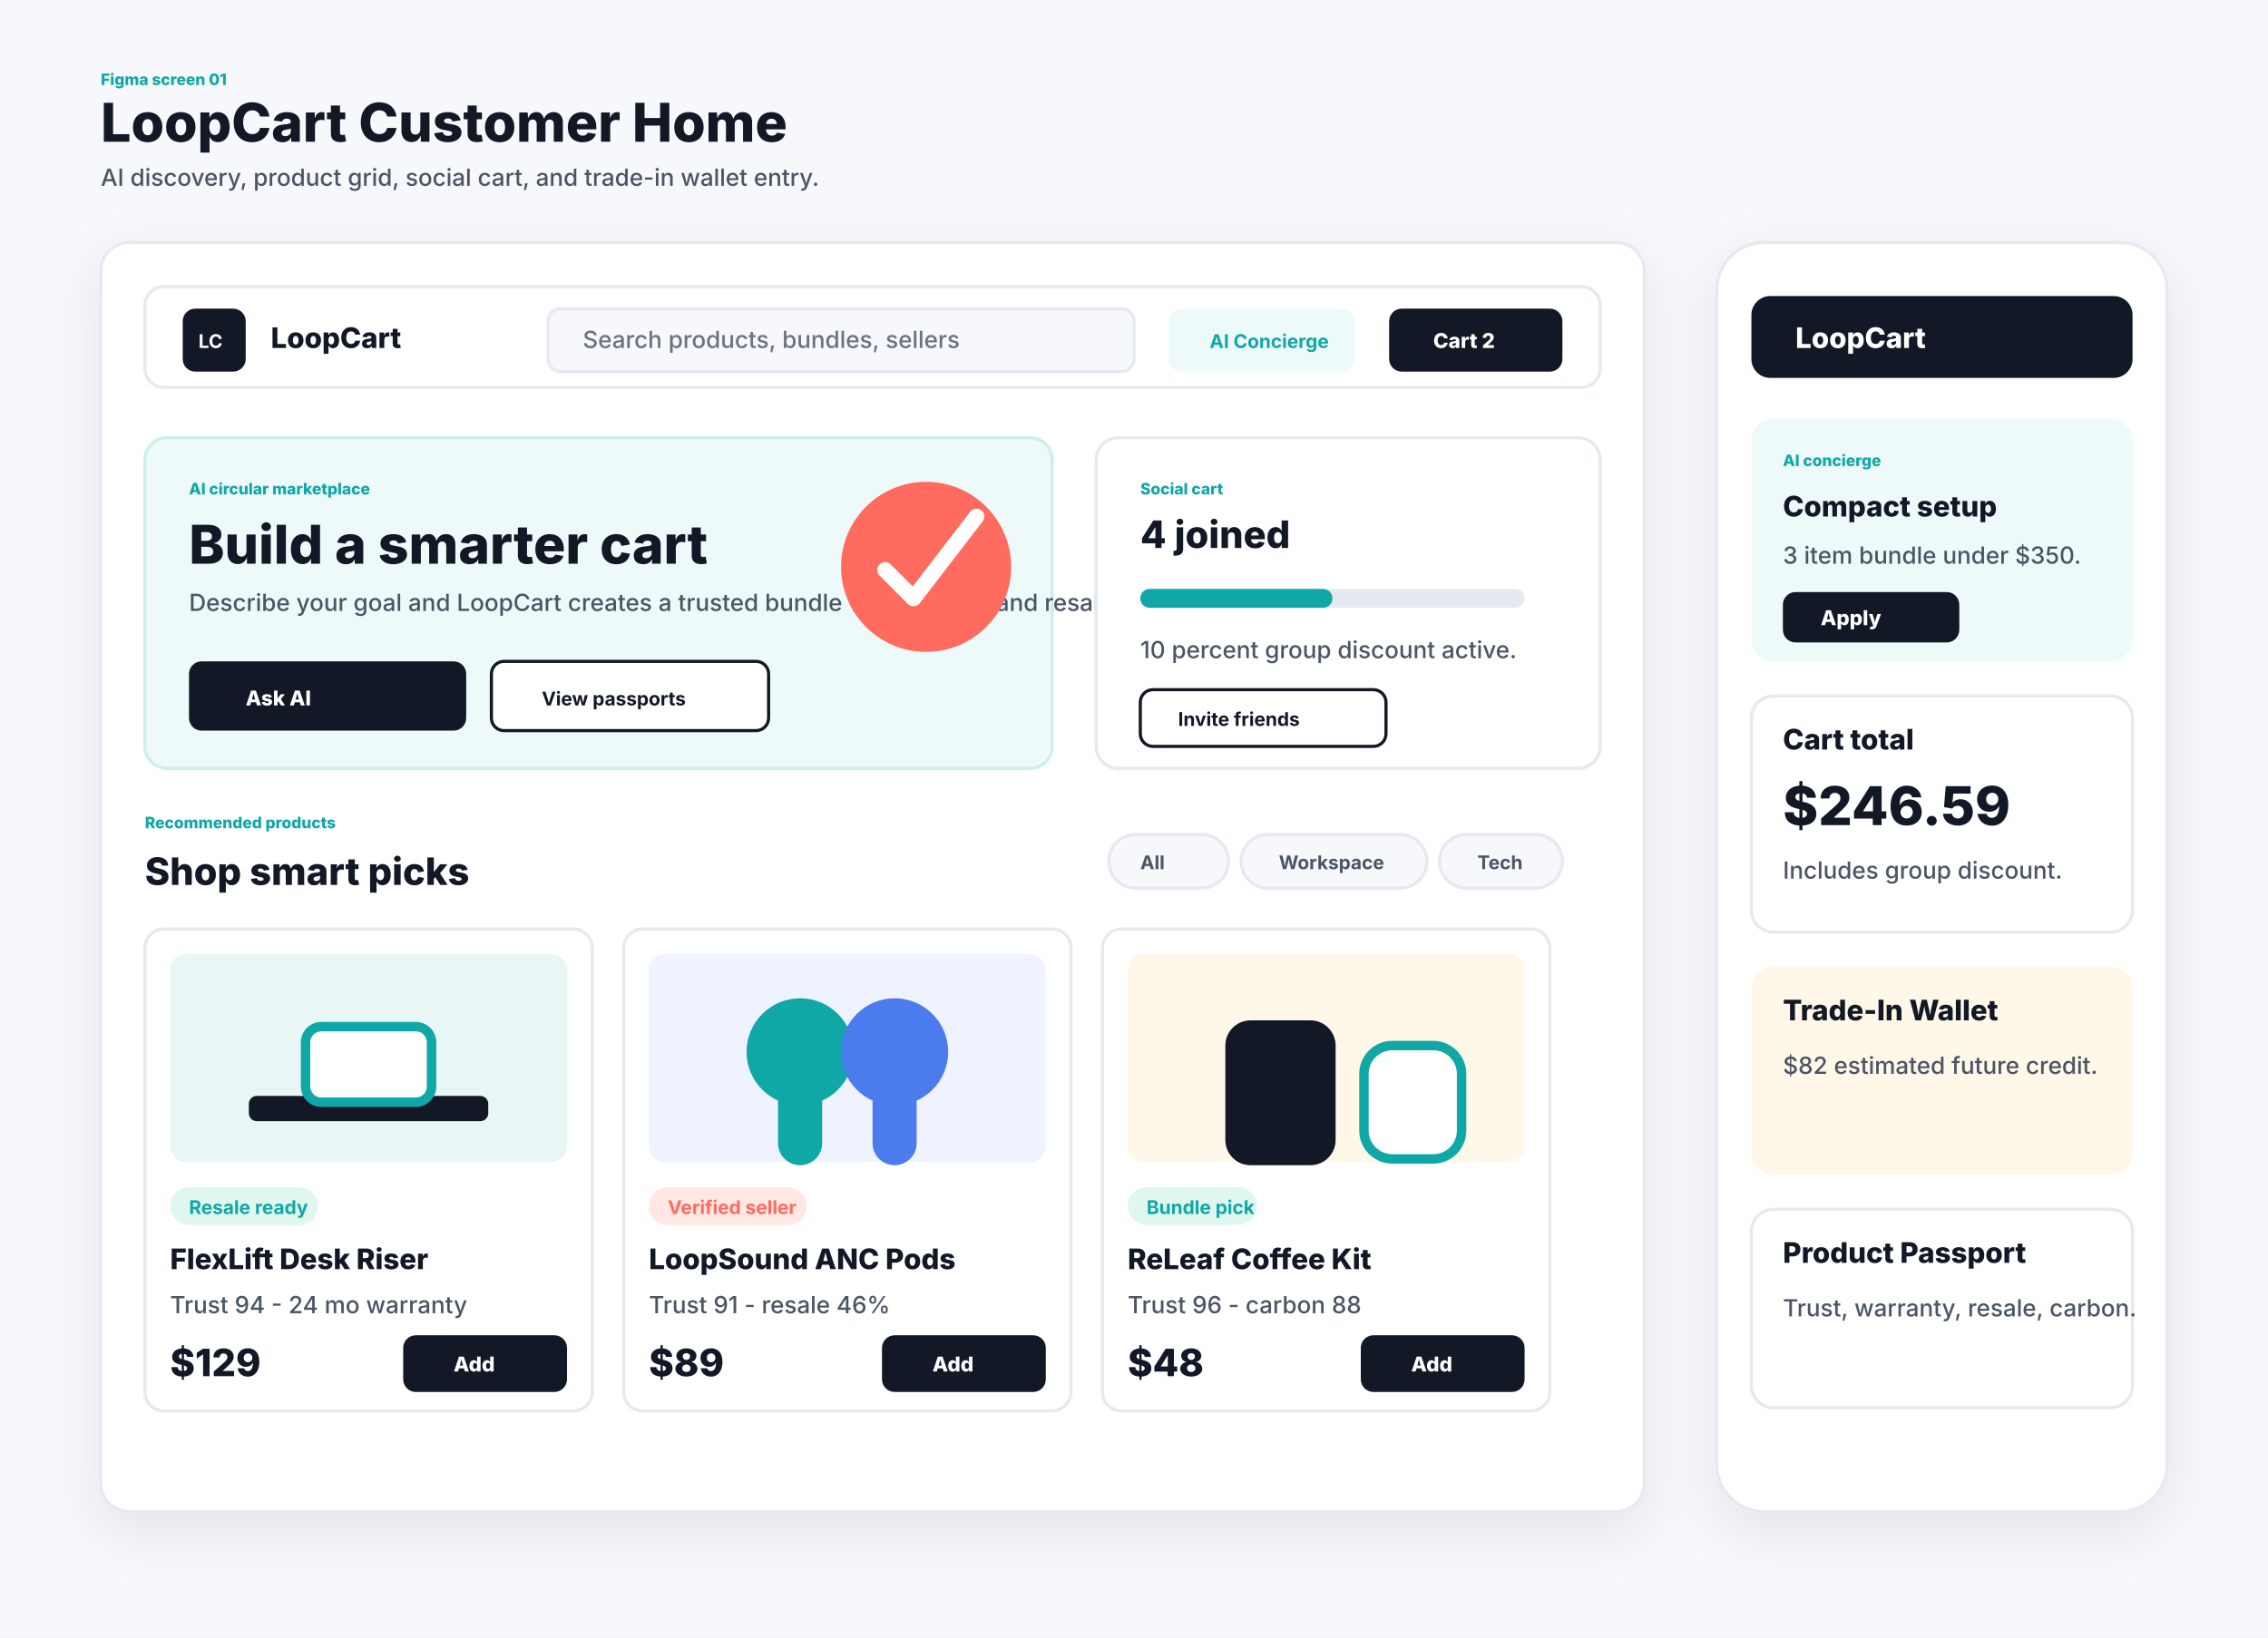
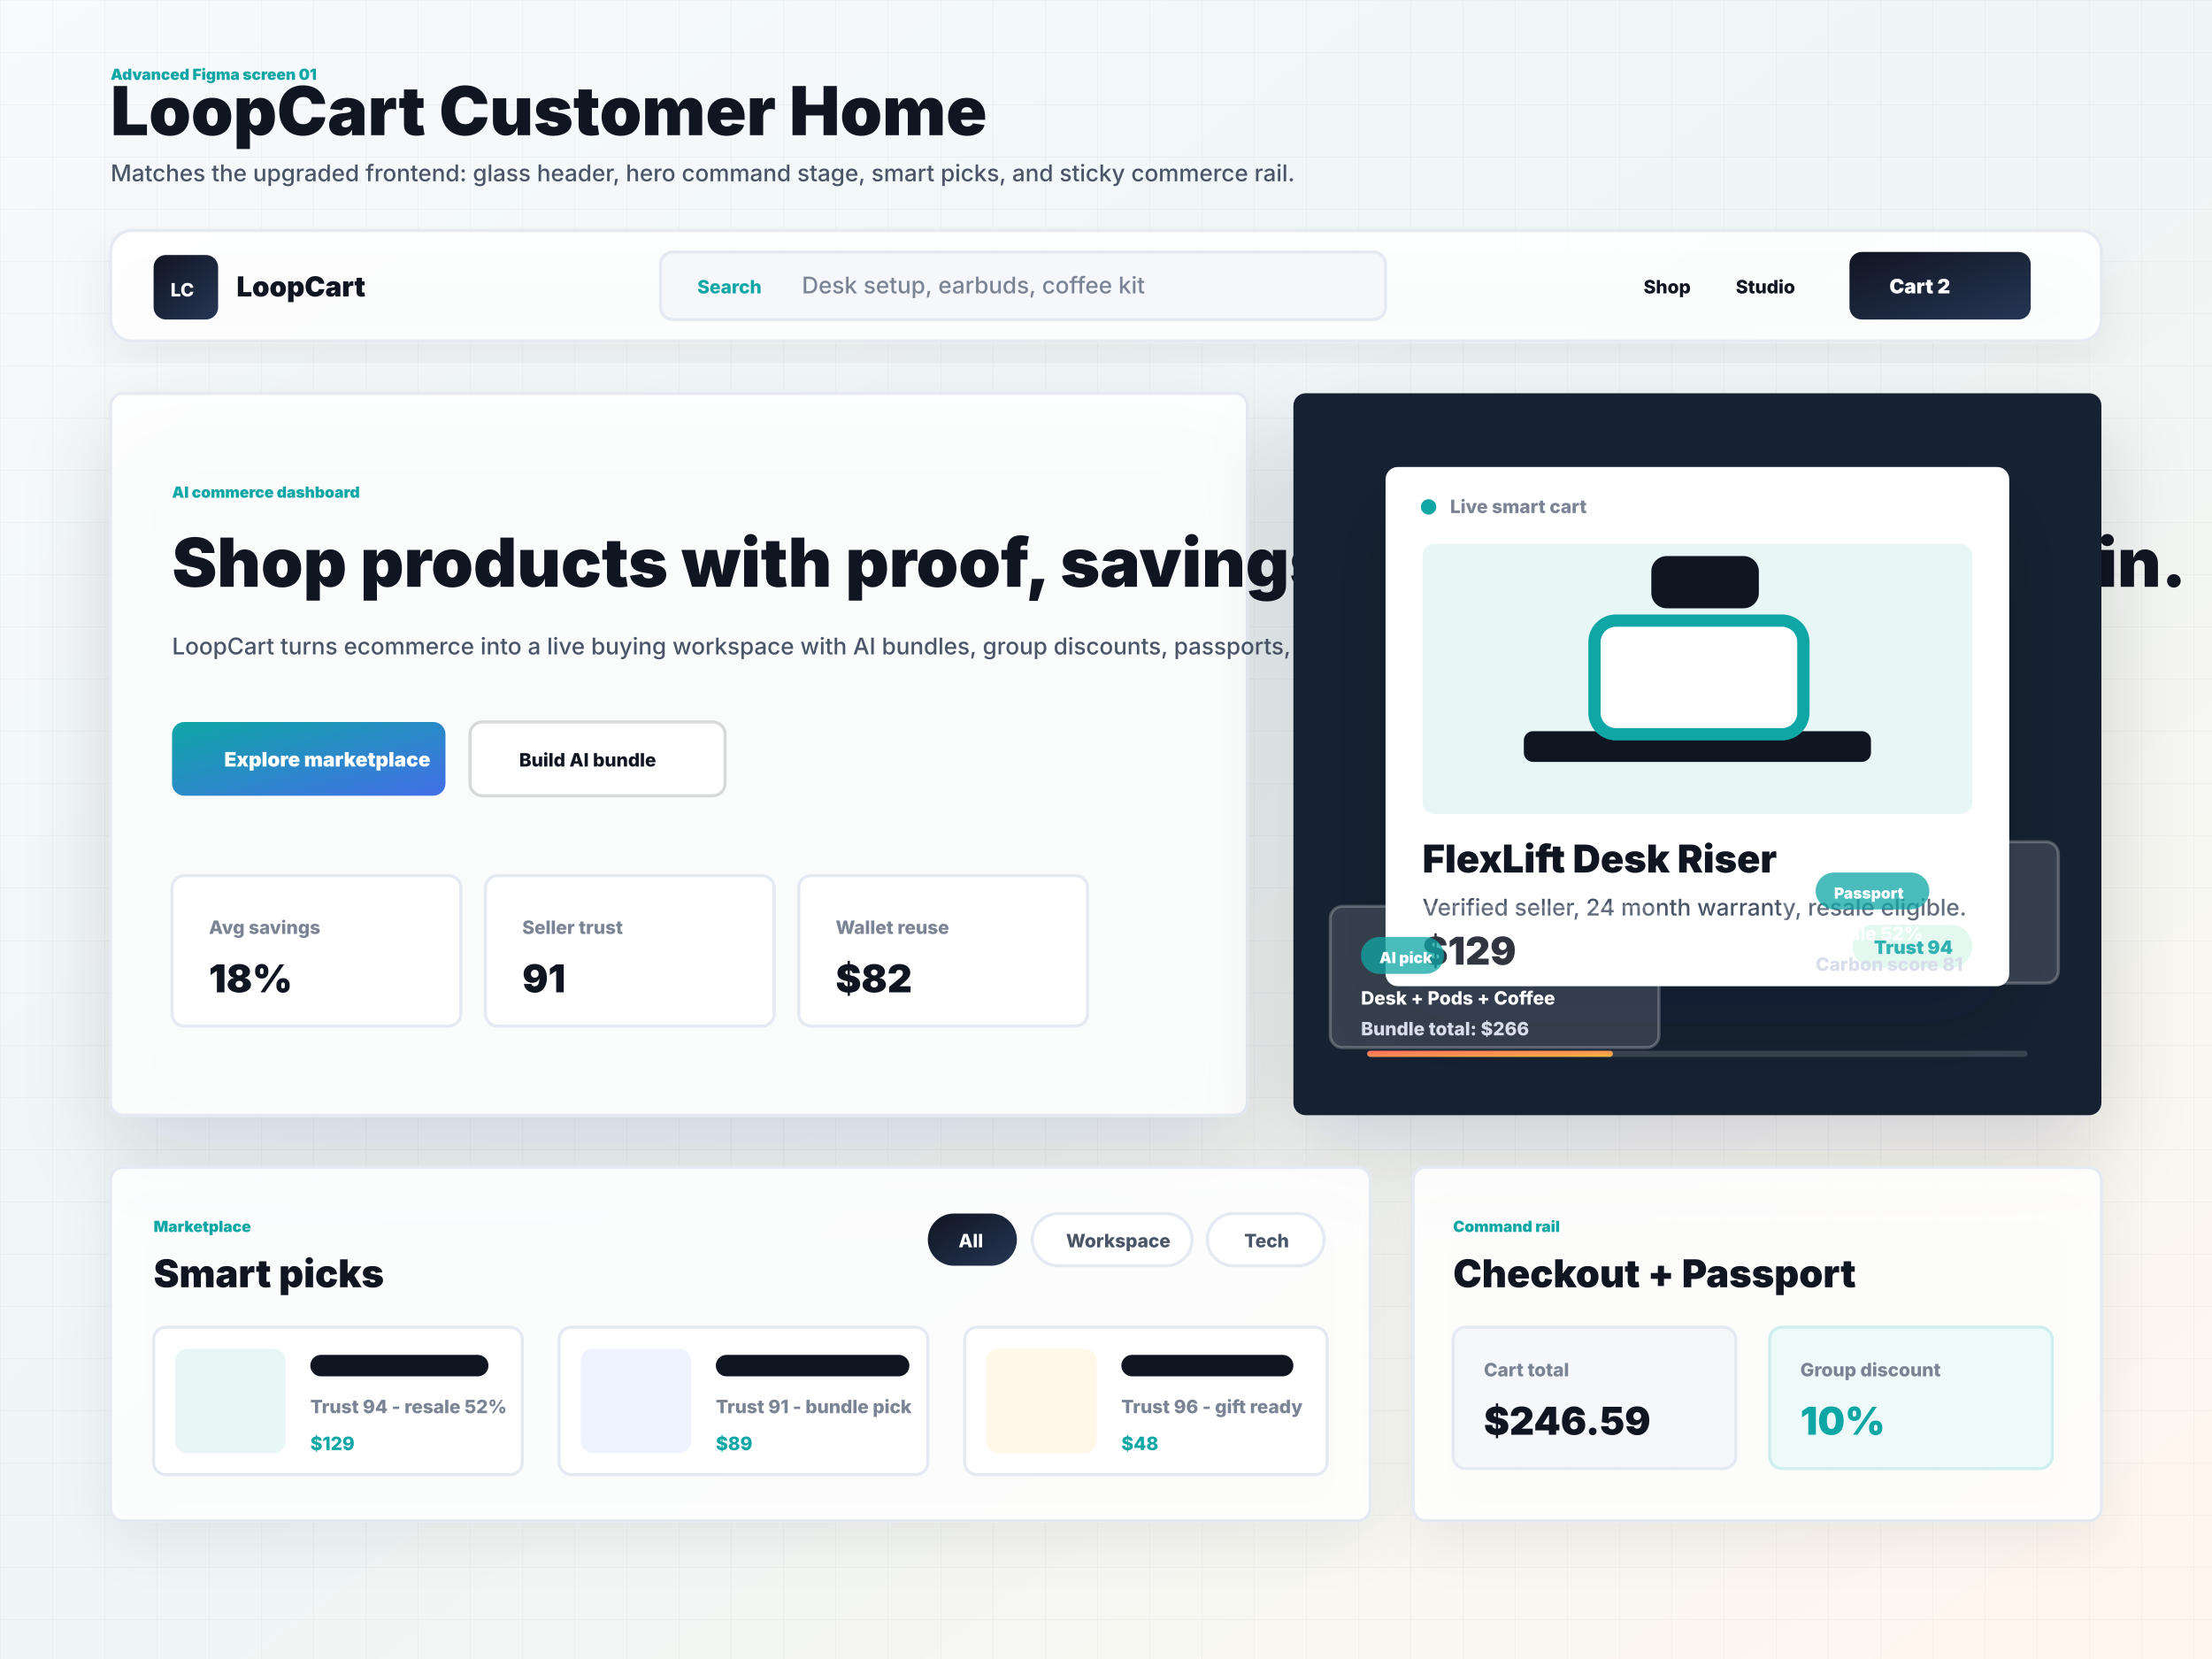
- <svg xmlns="http://www.w3.org/2000/svg" width="1440" height="1040" viewBox="0 0 1440 1040" role="img" aria-label="LoopCart customer home Figma style mockup">
+ <svg xmlns="http://www.w3.org/2000/svg" width="1440" height="1080" viewBox="0 0 1440 1080" role="img" aria-label="LoopCart advanced customer home mockup">
  <defs>
+     <linearGradient id="page" x1="0" y1="0" x2="1" y2="1">
+       <stop offset="0" stop-color="#f8fafc" />
+       <stop offset=".48" stop-color="#eef6f7" />
+       <stop offset="1" stop-color="#fff7ed" />
+     </linearGradient>
+     <linearGradient id="inkGrad" x1="0" y1="0" x2="1" y2="1">
+       <stop offset="0" stop-color="#101522" />
+       <stop offset="1" stop-color="#263654" />
+     </linearGradient>
+     <linearGradient id="cta" x1="0" y1="0" x2="1" y2="1">
+       <stop offset="0" stop-color="#0fa6a6" />
+       <stop offset="1" stop-color="#436fe8" />
+     </linearGradient>
+     <linearGradient id="warm" x1="0" y1="0" x2="1" y2="1">
+       <stop offset="0" stop-color="#ff6b5f" />
+       <stop offset="1" stop-color="#f4b83f" />
+     </linearGradient>
+     <filter id="shadow" x="-20%" y="-20%" width="140%" height="140%">
+       <feDropShadow dx="0" dy="24" stdDeviation="28" flood-color="#101522" flood-opacity=".16" />
+     </filter>
+     <filter id="soft" x="-20%" y="-20%" width="140%" height="140%">
+       <feDropShadow dx="0" dy="12" stdDeviation="18" flood-color="#101522" flood-opacity=".08" />
+     </filter>
+     <pattern id="grid" width="34" height="34" patternUnits="userSpaceOnUse">
+       <path d="M34 0H0V34" fill="none" stroke="#101522" stroke-opacity=".035" stroke-width="1" />
+     </pattern>
    <style>
-       .bg{fill:#f6f8fb}.surface{fill:#fff;stroke:#e5e9f0;stroke-width:2}.ink{fill:#121826}.slate{fill:#4b5565}.muted{fill:#6b7280}.teal{fill:#10a7a7}.coral{fill:#ff6b5f}.amber{fill:#f6b84b}.blue{fill:#4b7bec}.mint{fill:#dff7ef}.line{stroke:#e5e9f0;stroke-width:2}.title{font:800 34px Inter,Arial,sans-serif}.h2{font:800 24px Inter,Arial,sans-serif}.h3{font:800 18px Inter,Arial,sans-serif}.body{font:500 15px Inter,Arial,sans-serif}.small{font:700 12px Inter,Arial,sans-serif}.micro{font:800 10px Inter,Arial,sans-serif;text-transform:uppercase}.button{fill:#121826}.buttonText{fill:#fff;font:800 13px Inter,Arial,sans-serif}.chip{fill:#f6f8fb;stroke:#e5e9f0;stroke-width:2}.shadow{filter:url(#shadow)}
+       .surface{fill:#fff;stroke:#e4e9f2;stroke-width:2}.glass{fill:#fff;fill-opacity:.84;stroke:#e4e9f2;stroke-width:2}.dark{fill:url(#inkGrad)}.ink{fill:#101522}.slate{fill:#4a5568}.muted{fill:#7a8495}.teal{fill:#0fa6a6}.coral{fill:#ff6b5f}.amber{fill:#f4b83f}.blue{fill:#436fe8}.mint{fill:#dff8ee}.rose{fill:#fff0ee}.title{font:900 44px Inter,Arial,sans-serif}.h2{font:900 25px Inter,Arial,sans-serif}.h3{font:850 18px Inter,Arial,sans-serif}.body{font:500 15px Inter,Arial,sans-serif}.small{font:800 12px Inter,Arial,sans-serif}.micro{font:900 10px Inter,Arial,sans-serif;text-transform:uppercase}.btn{fill:#fff;font:850 13px Inter,Arial,sans-serif}.chipText{font:850 12px Inter,Arial,sans-serif}
    </style>
-     <filter id="shadow" x="-20%" y="-20%" width="140%" height="140%">
-       <feDropShadow dx="0" dy="12" stdDeviation="18" flood-color="#121826" flood-opacity=".08" />
-     </filter>
  </defs>
-   <rect class="bg" width="1440" height="1040" />
-   <text x="64" y="54" class="micro teal">Figma screen 01</text>
-   <text x="64" y="90" class="title ink">LoopCart Customer Home</text>
-   <text x="64" y="118" class="body slate">AI discovery, product grid, social cart, and trade-in wallet entry.</text>
-   <rect x="64" y="154" width="980" height="806" rx="18" class="surface shadow" />
-   <rect x="92" y="182" width="924" height="64" rx="12" fill="#ffffff" stroke="#e5e9f0" stroke-width="2" />
-   <rect x="116" y="196" width="40" height="40" rx="8" class="ink" />
-   <text x="126" y="221" fill="#fff" class="small">LC</text>
-   <text x="172" y="221" class="h3 ink">LoopCart</text>
-   <rect x="348" y="196" width="372" height="40" rx="8" fill="#f6f8fb" stroke="#e5e9f0" stroke-width="2" />
-   <text x="370" y="221" class="body muted">Search products, bundles, sellers</text>
-   <rect x="742" y="196" width="118" height="40" rx="8" fill="#eefafa" />
-   <text x="768" y="221" class="small teal">AI Concierge</text>
-   <rect x="882" y="196" width="110" height="40" rx="8" class="button" />
-   <text x="910" y="221" class="buttonText">Cart 2</text>
-   <rect x="92" y="278" width="576" height="210" rx="14" fill="#eefafa" stroke="#ccefed" stroke-width="2" />
-   <text x="120" y="314" class="micro teal">AI circular marketplace</text>
-   <text x="120" y="358" class="title ink">Build a smarter cart</text>
-   <text x="120" y="388" class="body slate">Describe your goal and LoopCart creates a trusted bundle with savings and resale value.</text>
-   <rect x="120" y="420" width="176" height="44" rx="8" class="button" />
-   <text x="156" y="448" class="buttonText">Ask AI</text>
-   <rect x="312" y="420" width="176" height="44" rx="8" fill="#fff" stroke="#121826" stroke-width="2" />
-   <text x="344" y="448" class="small ink">View passports</text>
-   <circle cx="588" cy="360" r="54" class="coral" />
-   <path d="M562 362l18 18 40-52" fill="none" stroke="#fff" stroke-width="10" stroke-linecap="round" stroke-linejoin="round" />
-   <rect x="696" y="278" width="320" height="210" rx="14" class="surface" />
-   <text x="724" y="314" class="micro teal">Social cart</text>
-   <text x="724" y="348" class="h2 ink">4 joined</text>
-   <rect x="724" y="374" width="244" height="12" rx="6" fill="#e5e9f0" />
-   <rect x="724" y="374" width="122" height="12" rx="6" class="teal" />
-   <text x="724" y="418" class="body slate">10 percent group discount active.</text>
-   <rect x="724" y="438" width="156" height="36" rx="8" fill="#fff" stroke="#121826" stroke-width="2" />
-   <text x="748" y="461" class="small ink">Invite friends</text>
-   <g transform="translate(92 526)">
-     <text x="0" y="0" class="micro teal">Recommended products</text>
-     <text x="0" y="36" class="h2 ink">Shop smart picks</text>
-     <rect x="612" y="4" width="76" height="34" rx="17" class="chip" />
-     <text x="632" y="26" class="small slate">All</text>
-     <rect x="696" y="4" width="118" height="34" rx="17" class="chip" />
-     <text x="720" y="26" class="small slate">Workspace</text>
-     <rect x="822" y="4" width="78" height="34" rx="17" class="chip" />
-     <text x="846" y="26" class="small slate">Tech</text>
+   <rect width="1440" height="1080" fill="url(#page)" />
+   <rect width="1440" height="1080" fill="url(#grid)" />
+   <text x="72" y="52" class="micro teal">Advanced Figma screen 01</text>
+   <text x="72" y="88" class="title ink">LoopCart Customer Home</text>
+   <text x="72" y="118" class="body slate">Matches the upgraded frontend: glass header, hero command stage, smart picks, and sticky commerce rail.</text>
+   <rect x="72" y="150" width="1296" height="72" rx="14" class="glass" filter="url(#soft)" />
+   <rect x="100" y="166" width="42" height="42" rx="8" fill="url(#inkGrad)" />
+   <text x="111" y="193" fill="#fff" class="small">LC</text>
+   <text x="154" y="193" class="h3 ink">LoopCart</text>
+   <rect x="430" y="164" width="472" height="44" rx="8" fill="#f5f7fb" stroke="#e4e9f2" stroke-width="2" />
+   <text x="454" y="191" class="small teal">Search</text>
+   <text x="522" y="191" class="body muted">Desk setup, earbuds, coffee kit</text>
+   <text x="1070" y="191" class="small ink">Shop</text>
+   <text x="1130" y="191" class="small ink">Studio</text>
+   <rect x="1204" y="164" width="118" height="44" rx="8" fill="url(#inkGrad)" />
+   <text x="1230" y="191" class="btn">Cart 2</text>
+   <g filter="url(#shadow)">
+     <rect x="72" y="256" width="740" height="470" rx="8" class="glass" />
  </g>
-   <g transform="translate(92 590)">
-     <rect width="284" height="306" rx="12" class="surface" />
-     <rect x="16" y="16" width="252" height="132" rx="10" fill="#e9f6f6" />
-     <rect x="66" y="106" width="152" height="16" rx="5" class="ink" />
-     <rect x="102" y="62" width="80" height="48" rx="10" fill="#fff" stroke="#10a7a7" stroke-width="6" />
-     <rect x="16" y="164" width="94" height="24" rx="12" class="mint" />
-     <text x="28" y="181" class="small teal">Resale ready</text>
-     <text x="16" y="216" class="h3 ink">FlexLift Desk Riser</text>
-     <text x="16" y="244" class="body slate">Trust 94 - 24 mo warranty</text>
-     <text x="16" y="284" class="h2 ink">$129</text>
-     <rect x="164" y="258" width="104" height="36" rx="8" class="button" />
-     <text x="196" y="281" class="buttonText">Add</text>
+   <text x="112" y="324" class="micro teal">AI commerce dashboard</text>
+   <text x="112" y="382" class="title ink">Shop products with proof, savings, and resale value built in.</text>
+   <text x="112" y="426" class="body slate">LoopCart turns ecommerce into a live buying workspace with AI bundles, group discounts, passports, and trade-in credit.</text>
+   <rect x="112" y="470" width="178" height="48" rx="8" fill="url(#cta)" />
+   <text x="146" y="499" class="btn">Explore marketplace</text>
+   <rect x="306" y="470" width="166" height="48" rx="8" fill="#fff" stroke="#101522" stroke-opacity=".16" stroke-width="2" />
+   <text x="338" y="499" class="small ink">Build AI bundle</text>
+   <g>
+     <rect x="112" y="570" width="188" height="98" rx="8" class="surface" />
+     <text x="136" y="608" class="small muted">Avg savings</text>
+     <text x="136" y="646" class="h2 ink">18%</text>
+     <rect x="316" y="570" width="188" height="98" rx="8" class="surface" />
+     <text x="340" y="608" class="small muted">Seller trust</text>
+     <text x="340" y="646" class="h2 ink">91</text>
+     <rect x="520" y="570" width="188" height="98" rx="8" class="surface" />
+     <text x="544" y="608" class="small muted">Wallet reuse</text>
+     <text x="544" y="646" class="h2 ink">$82</text>
  </g>
-   <g transform="translate(396 590)">
-     <rect width="284" height="306" rx="12" class="surface" />
-     <rect x="16" y="16" width="252" height="132" rx="10" fill="#eef3ff" />
-     <circle cx="112" cy="78" r="34" class="teal" />
-     <circle cx="172" cy="78" r="34" class="blue" />
-     <rect x="98" y="88" width="28" height="62" rx="14" class="teal" />
-     <rect x="158" y="88" width="28" height="62" rx="14" class="blue" />
-     <rect x="16" y="164" width="100" height="24" rx="12" fill="#ffe7e4" />
-     <text x="28" y="181" class="small coral">Verified seller</text>
-     <text x="16" y="216" class="h3 ink">LoopSound ANC Pods</text>
-     <text x="16" y="244" class="body slate">Trust 91 - resale 46%</text>
-     <text x="16" y="284" class="h2 ink">$89</text>
-     <rect x="164" y="258" width="104" height="36" rx="8" class="button" />
-     <text x="196" y="281" class="buttonText">Add</text>
+   <g filter="url(#shadow)">
+     <rect x="842" y="256" width="526" height="470" rx="8" fill="#172033" />
  </g>
-   <g transform="translate(700 590)">
-     <rect width="284" height="306" rx="12" class="surface" />
-     <rect x="16" y="16" width="252" height="132" rx="10" fill="#fff7e7" />
-     <rect x="78" y="58" width="70" height="92" rx="16" class="ink" />
-     <rect x="166" y="74" width="62" height="72" rx="18" fill="#fff" stroke="#10a7a7" stroke-width="6" />
-     <rect x="16" y="164" width="82" height="24" rx="12" class="mint" />
-     <text x="28" y="181" class="small teal">Bundle pick</text>
-     <text x="16" y="216" class="h3 ink">ReLeaf Coffee Kit</text>
-     <text x="16" y="244" class="body slate">Trust 96 - carbon 88</text>
-     <text x="16" y="284" class="h2 ink">$48</text>
-     <rect x="164" y="258" width="104" height="36" rx="8" class="button" />
-     <text x="196" y="281" class="buttonText">Add</text>
+   <path d="M842 256h526v470H842z" fill="url(#grid)" opacity=".26" />
+   <g filter="url(#shadow)">
+     <rect x="902" y="304" width="406" height="338" rx="8" fill="#fff" />
  </g>
-   <rect x="1090" y="154" width="286" height="806" rx="30" class="surface shadow" />
-   <rect x="1112" y="188" width="242" height="52" rx="12" class="ink" />
-   <text x="1140" y="221" fill="#fff" class="h3">LoopCart</text>
-   <rect x="1112" y="266" width="242" height="154" rx="14" fill="#eefafa" />
-   <text x="1132" y="296" class="micro teal">AI concierge</text>
-   <text x="1132" y="328" class="h3 ink">Compact setup</text>
-   <text x="1132" y="358" class="body slate">3 item bundle under $350.</text>
-   <rect x="1132" y="376" width="112" height="32" rx="8" class="button" />
-   <text x="1156" y="397" class="buttonText">Apply</text>
-   <rect x="1112" y="442" width="242" height="150" rx="14" class="surface" />
-   <text x="1132" y="476" class="h3 ink">Cart total</text>
-   <text x="1132" y="524" class="title ink">$246.59</text>
-   <text x="1132" y="558" class="body slate">Includes group discount.</text>
-   <rect x="1112" y="614" width="242" height="132" rx="14" fill="#fff7e7" />
-   <text x="1132" y="648" class="h3 ink">Trade-In Wallet</text>
-   <text x="1132" y="682" class="body slate">$82 estimated future credit.</text>
-   <rect x="1112" y="768" width="242" height="126" rx="14" class="surface" />
-   <text x="1132" y="802" class="h3 ink">Product Passport</text>
-   <text x="1132" y="836" class="body slate">Trust, warranty, resale, carbon.</text>
+   <circle cx="930" cy="330" r="5" class="teal" />
+   <text x="944" y="334" class="small muted">Live smart cart</text>
+   <rect x="926" y="354" width="358" height="176" rx="8" fill="#e9f6f6" />
+   <rect x="992" y="476" width="226" height="20" rx="6" fill="#101522" />
+   <rect x="1038" y="404" width="136" height="74" rx="14" fill="#fff" stroke="#0fa6a6" stroke-width="8" />
+   <rect x="1075" y="362" width="70" height="34" rx="10" fill="#101522" />
+   <text x="926" y="568" class="h2 ink">FlexLift Desk Riser</text>
+   <text x="926" y="596" class="body slate">Verified seller, 24 month warranty, resale eligible.</text>
+   <text x="926" y="628" class="h2 ink">$129</text>
+   <rect x="1206" y="602" width="78" height="28" rx="14" class="mint" />
+   <text x="1220" y="621" class="chipText teal">Trust 94</text>
+   <rect x="866" y="590" width="214" height="92" rx="8" fill="#fff" fill-opacity=".14" stroke="#fff" stroke-opacity=".24" stroke-width="2" />
+   <rect x="886" y="610" width="54" height="24" rx="12" fill="#0fa6a6" fill-opacity=".75" />
+   <text x="898" y="627" class="micro" fill="#fff">AI pick</text>
+   <text x="886" y="654" class="small" fill="#fff">Desk + Pods + Coffee</text>
+   <text x="886" y="674" class="small" fill="#d8dee9">Bundle total: $266</text>
+   <rect x="1162" y="548" width="178" height="92" rx="8" fill="#fff" fill-opacity=".14" stroke="#fff" stroke-opacity=".24" stroke-width="2" />
+   <rect x="1182" y="568" width="74" height="24" rx="12" fill="#0fa6a6" fill-opacity=".75" />
+   <text x="1194" y="585" class="micro" fill="#fff">Passport</text>
+   <text x="1182" y="612" class="small" fill="#fff">Resale 52%</text>
+   <text x="1182" y="632" class="small" fill="#d8dee9">Carbon score 81</text>
+   <rect x="890" y="684" width="430" height="4" rx="2" fill="#fff" fill-opacity=".15" />
+   <rect x="890" y="684" width="160" height="4" rx="2" fill="url(#warm)" />
+   <g transform="translate(72 760)">
+     <rect width="820" height="230" rx="8" class="glass" filter="url(#soft)" />
+     <text x="28" y="42" class="micro teal">Marketplace</text>
+     <text x="28" y="78" class="h2 ink">Smart picks</text>
+     <rect x="532" y="30" width="58" height="34" rx="17" fill="url(#inkGrad)" />
+     <text x="552" y="52" class="small" fill="#fff">All</text>
+     <rect x="600" y="30" width="104" height="34" rx="17" fill="#fff" stroke="#e4e9f2" stroke-width="2" />
+     <text x="622" y="52" class="small slate">Workspace</text>
+     <rect x="714" y="30" width="76" height="34" rx="17" fill="#fff" stroke="#e4e9f2" stroke-width="2" />
+     <text x="738" y="52" class="small slate">Tech</text>
+     <g transform="translate(28 104)">
+       <rect width="240" height="96" rx="8" class="surface" />
+       <rect x="14" y="14" width="72" height="68" rx="8" fill="#e9f6f6" />
+       <rect x="102" y="18" width="116" height="14" rx="7" class="ink" />
+       <text x="102" y="56" class="small muted">Trust 94 - resale 52%</text>
+       <text x="102" y="80" class="small teal">$129</text>
+     </g>
+     <g transform="translate(292 104)">
+       <rect width="240" height="96" rx="8" class="surface" />
+       <rect x="14" y="14" width="72" height="68" rx="8" fill="#eef3ff" />
+       <rect x="102" y="18" width="126" height="14" rx="7" class="ink" />
+       <text x="102" y="56" class="small muted">Trust 91 - bundle pick</text>
+       <text x="102" y="80" class="small teal">$89</text>
+     </g>
+     <g transform="translate(556 104)">
+       <rect width="236" height="96" rx="8" class="surface" />
+       <rect x="14" y="14" width="72" height="68" rx="8" fill="#fff7e7" />
+       <rect x="102" y="18" width="112" height="14" rx="7" class="ink" />
+       <text x="102" y="56" class="small muted">Trust 96 - gift ready</text>
+       <text x="102" y="80" class="small teal">$48</text>
+     </g>
+   </g>
+   <g transform="translate(920 760)">
+     <rect width="448" height="230" rx="8" class="glass" filter="url(#soft)" />
+     <text x="26" y="42" class="micro teal">Command rail</text>
+     <text x="26" y="78" class="h2 ink">Checkout + Passport</text>
+     <rect x="26" y="104" width="184" height="92" rx="8" fill="#f5f7fb" stroke="#e4e9f2" stroke-width="2" />
+     <text x="46" y="136" class="small muted">Cart total</text>
+     <text x="46" y="174" class="h2 ink">$246.59</text>
+     <rect x="232" y="104" width="184" height="92" rx="8" fill="#eefafa" stroke="#cfeeed" stroke-width="2" />
+     <text x="252" y="136" class="small muted">Group discount</text>
+     <text x="252" y="174" class="h2 teal">10%</text>
+   </g>
</svg>
